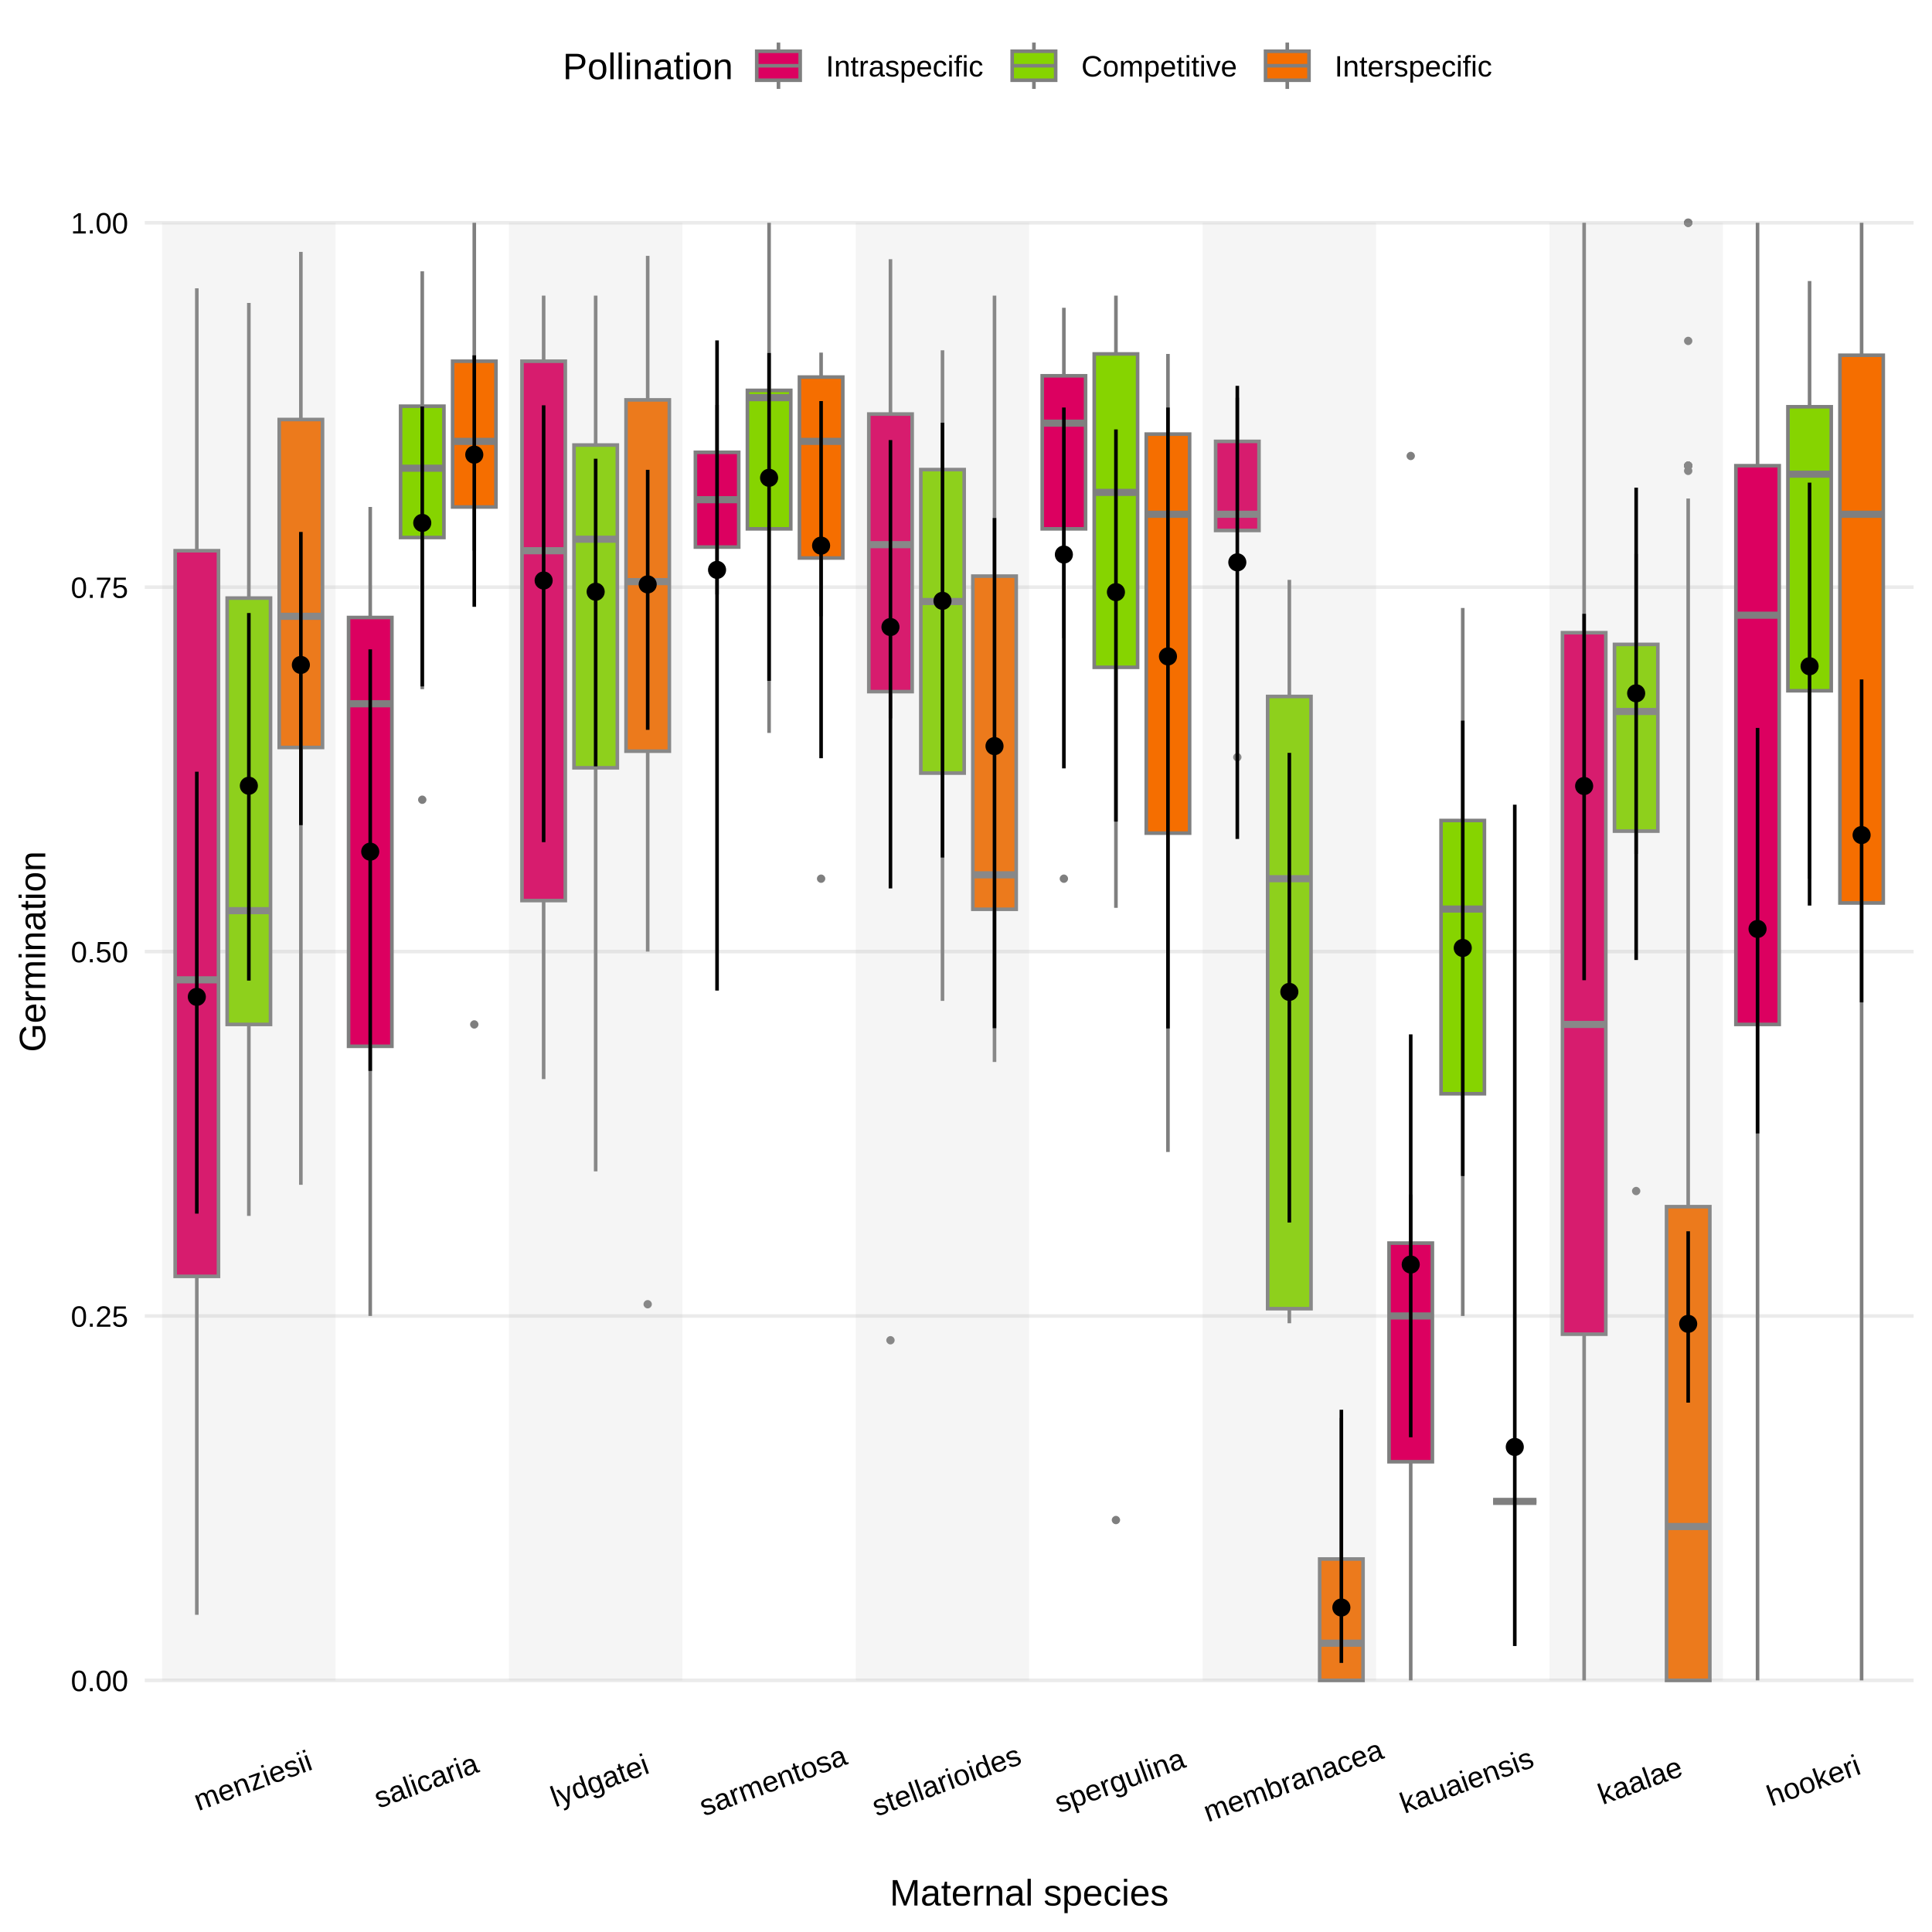
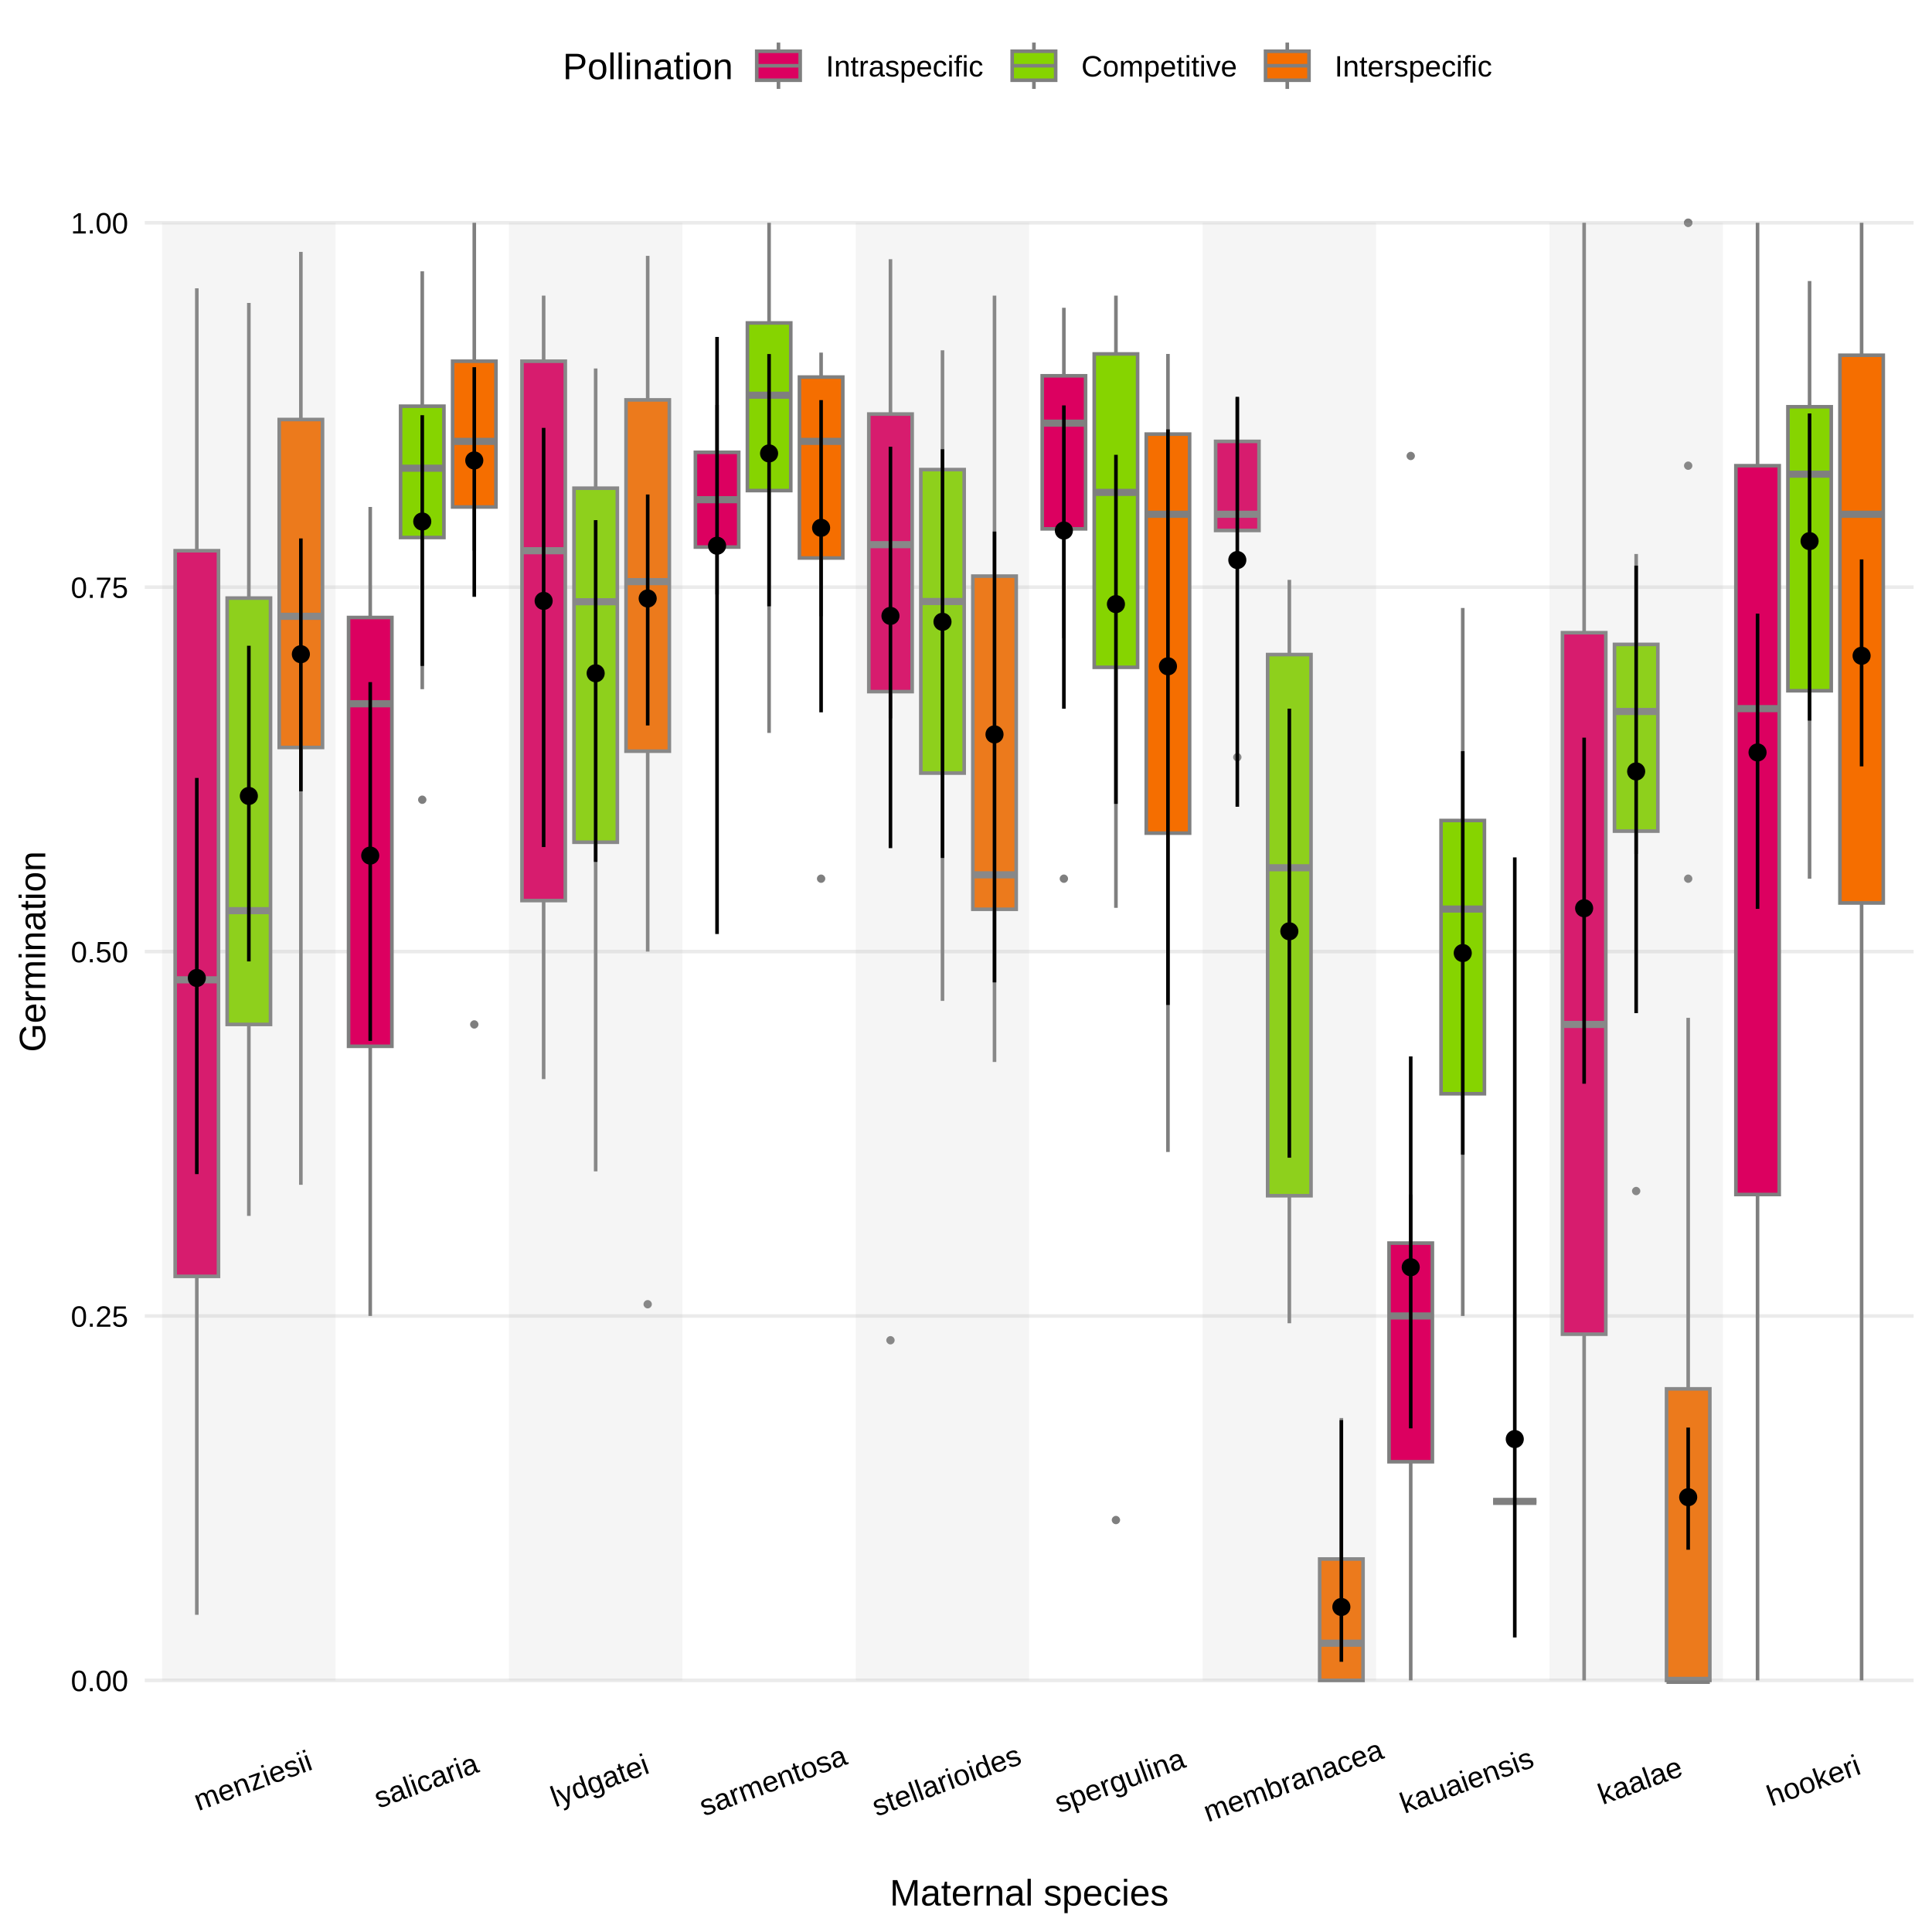
<svg xmlns="http://www.w3.org/2000/svg" class="svglite" width="576.00pt" height="576.00pt" viewBox="0 0 576.00 576.00">
  <defs>
    <style type="text/css">
    .svglite line, .svglite polyline, .svglite polygon, .svglite path, .svglite rect, .svglite circle {
      fill: none;
      stroke: #000000;
      stroke-linecap: round;
      stroke-linejoin: round;
      stroke-miterlimit: 10.00;
    }
    .svglite text {
      white-space: pre;
    }
  </style>
  </defs>
  <rect width="100%" height="100%" style="stroke: none; fill: #FFFFFF;" />
  <defs>
    <clipPath id="cpMC4wMHw1NzYuMDB8MC4wMHw1NzYuMDA=">
      <rect x="0.00" y="0.00" width="576.00" height="576.00" />
    </clipPath>
  </defs>
  <g clip-path="url(#cpMC4wMHw1NzYuMDB8MC4wMHw1NzYuMDA=)">
</g>
  <defs>
    <clipPath id="cpNDMuMTd8NTcwLjUyfDQ0LjY4fDUyMi43MQ==">
      <rect x="43.17" y="44.68" width="527.35" height="478.04" />
    </clipPath>
  </defs>
  <g clip-path="url(#cpNDMuMTd8NTcwLjUyfDQ0LjY4fDUyMi43MQ==)">
    <polyline points="43.17,500.98 570.52,500.98 " style="stroke-width: 1.07; stroke: #EBEBEB; stroke-linecap: butt;" />
    <polyline points="43.17,392.34 570.52,392.34 " style="stroke-width: 1.07; stroke: #EBEBEB; stroke-linecap: butt;" />
    <polyline points="43.17,283.70 570.52,283.70 " style="stroke-width: 1.07; stroke: #EBEBEB; stroke-linecap: butt;" />
    <polyline points="43.17,175.05 570.52,175.05 " style="stroke-width: 1.07; stroke: #EBEBEB; stroke-linecap: butt;" />
    <polyline points="43.17,66.41 570.52,66.41 " style="stroke-width: 1.07; stroke: #EBEBEB; stroke-linecap: butt;" />
    <line x1="58.68" y1="164.19" x2="58.68" y2="85.96" style="stroke-width: 1.07; stroke: #7F7F7F; stroke-linecap: butt;" />
    <line x1="58.68" y1="380.53" x2="58.68" y2="481.43" style="stroke-width: 1.07; stroke: #7F7F7F; stroke-linecap: butt;" />
    <polygon points="52.22,164.19 52.22,380.53 65.14,380.53 65.14,164.19 52.22,164.19 " style="stroke-width: 1.07; stroke: #7F7F7F; stroke-linecap: butt; stroke-linejoin: miter; fill: #DC0060;" />
    <line x1="52.22" y1="292.12" x2="65.14" y2="292.12" style="stroke-width: 2.13; stroke: #7F7F7F; stroke-linecap: butt; stroke-linejoin: miter;" />
    <line x1="74.19" y1="178.31" x2="74.19" y2="90.31" style="stroke-width: 1.07; stroke: #7F7F7F; stroke-linecap: butt;" />
    <line x1="74.19" y1="305.42" x2="74.19" y2="362.49" style="stroke-width: 1.07; stroke: #7F7F7F; stroke-linecap: butt;" />
    <polygon points="67.73,178.31 67.73,305.42 80.65,305.42 80.65,178.31 67.73,178.31 " style="stroke-width: 1.07; stroke: #7F7F7F; stroke-linecap: butt; stroke-linejoin: miter; fill: #86D400;" />
    <line x1="67.73" y1="271.50" x2="80.65" y2="271.50" style="stroke-width: 2.13; stroke: #7F7F7F; stroke-linecap: butt; stroke-linejoin: miter;" />
    <line x1="89.70" y1="125.07" x2="89.70" y2="75.10" style="stroke-width: 1.07; stroke: #7F7F7F; stroke-linecap: butt;" />
    <line x1="89.70" y1="222.85" x2="89.70" y2="353.23" style="stroke-width: 1.07; stroke: #7F7F7F; stroke-linecap: butt;" />
    <polygon points="83.24,125.07 83.24,222.85 96.16,222.85 96.16,125.07 83.24,125.07 " style="stroke-width: 1.07; stroke: #7F7F7F; stroke-linecap: butt; stroke-linejoin: miter; fill: #F56E00;" />
    <line x1="83.24" y1="183.74" x2="96.16" y2="183.74" style="stroke-width: 2.13; stroke: #7F7F7F; stroke-linecap: butt; stroke-linejoin: miter;" />
    <line x1="110.38" y1="184.10" x2="110.38" y2="151.15" style="stroke-width: 1.07; stroke: #7F7F7F; stroke-linecap: butt;" />
    <line x1="110.38" y1="311.94" x2="110.38" y2="392.34" style="stroke-width: 1.07; stroke: #7F7F7F; stroke-linecap: butt;" />
    <polygon points="103.92,184.10 103.92,311.94 116.84,311.94 116.84,184.10 103.92,184.10 " style="stroke-width: 1.07; stroke: #7F7F7F; stroke-linecap: butt; stroke-linejoin: miter; fill: #DC0060;" />
    <line x1="103.92" y1="209.82" x2="116.84" y2="209.82" style="stroke-width: 2.13; stroke: #7F7F7F; stroke-linecap: butt; stroke-linejoin: miter;" />
    <circle cx="125.89" cy="238.43" r="0.89" style="stroke-width: 0.71; stroke: #7F7F7F; fill: #7F7F7F;" />
    <line x1="125.89" y1="121.10" x2="125.89" y2="80.89" style="stroke-width: 1.07; stroke: #7F7F7F; stroke-linecap: butt;" />
    <line x1="125.89" y1="160.25" x2="125.89" y2="205.47" style="stroke-width: 1.07; stroke: #7F7F7F; stroke-linecap: butt;" />
    <polygon points="119.43,121.10 119.43,160.25 132.35,160.25 132.35,121.10 119.43,121.10 " style="stroke-width: 1.07; stroke: #7F7F7F; stroke-linecap: butt; stroke-linejoin: miter; fill: #86D400;" />
    <line x1="119.43" y1="139.59" x2="132.35" y2="139.59" style="stroke-width: 2.13; stroke: #7F7F7F; stroke-linecap: butt; stroke-linejoin: miter;" />
    <circle cx="141.40" cy="305.42" r="0.89" style="stroke-width: 0.71; stroke: #7F7F7F; fill: #7F7F7F;" />
    <line x1="141.40" y1="107.69" x2="141.40" y2="66.41" style="stroke-width: 1.07; stroke: #7F7F7F; stroke-linecap: butt;" />
    <line x1="141.40" y1="151.15" x2="141.40" y2="164.19" style="stroke-width: 1.07; stroke: #7F7F7F; stroke-linecap: butt;" />
    <polygon points="134.94,107.69 134.94,151.15 147.86,151.15 147.86,107.69 134.94,107.69 " style="stroke-width: 1.07; stroke: #7F7F7F; stroke-linecap: butt; stroke-linejoin: miter; fill: #F56E00;" />
    <line x1="134.94" y1="131.59" x2="147.86" y2="131.59" style="stroke-width: 2.13; stroke: #7F7F7F; stroke-linecap: butt; stroke-linejoin: miter;" />
    <line x1="162.08" y1="107.69" x2="162.08" y2="88.14" style="stroke-width: 1.07; stroke: #7F7F7F; stroke-linecap: butt;" />
    <line x1="162.08" y1="268.49" x2="162.08" y2="321.72" style="stroke-width: 1.07; stroke: #7F7F7F; stroke-linecap: butt;" />
    <polygon points="155.62,107.69 155.62,268.49 168.54,268.49 168.54,107.69 155.62,107.69 " style="stroke-width: 1.07; stroke: #7F7F7F; stroke-linecap: butt; stroke-linejoin: miter; fill: #DC0060;" />
    <line x1="155.62" y1="164.19" x2="168.54" y2="164.19" style="stroke-width: 2.13; stroke: #7F7F7F; stroke-linecap: butt; stroke-linejoin: miter;" />
-     <line x1="177.59" y1="132.68" x2="177.59" y2="88.14" style="stroke-width: 1.07; stroke: #7F7F7F; stroke-linecap: butt;" />
-     <line x1="177.59" y1="228.91" x2="177.59" y2="349.23" style="stroke-width: 1.07; stroke: #7F7F7F; stroke-linecap: butt;" />
-     <polygon points="171.13,132.68 171.13,228.91 184.05,228.91 184.05,132.68 171.13,132.68 " style="stroke-width: 1.07; stroke: #7F7F7F; stroke-linecap: butt; stroke-linejoin: miter; fill: #86D400;" />
-     <line x1="171.13" y1="160.76" x2="184.05" y2="160.76" style="stroke-width: 2.13; stroke: #7F7F7F; stroke-linecap: butt; stroke-linejoin: miter;" />
+     <line x1="177.59" y1="145.55" x2="177.59" y2="109.86" style="stroke-width: 1.07; stroke: #7F7F7F; stroke-linecap: butt;" />
+     <line x1="177.59" y1="251.10" x2="177.59" y2="349.23" style="stroke-width: 1.07; stroke: #7F7F7F; stroke-linecap: butt;" />
+     <polygon points="171.13,145.55 171.13,251.10 184.05,251.10 184.05,145.55 171.13,145.55 " style="stroke-width: 1.07; stroke: #7F7F7F; stroke-linecap: butt; stroke-linejoin: miter; fill: #86D400;" />
+     <line x1="171.13" y1="179.40" x2="184.05" y2="179.40" style="stroke-width: 2.13; stroke: #7F7F7F; stroke-linecap: butt; stroke-linejoin: miter;" />
    <circle cx="193.10" cy="388.84" r="0.89" style="stroke-width: 0.71; stroke: #7F7F7F; fill: #7F7F7F;" />
    <line x1="193.10" y1="119.22" x2="193.10" y2="76.28" style="stroke-width: 1.07; stroke: #7F7F7F; stroke-linecap: butt;" />
    <line x1="193.10" y1="223.96" x2="193.10" y2="283.70" style="stroke-width: 1.07; stroke: #7F7F7F; stroke-linecap: butt;" />
    <polygon points="186.64,119.22 186.64,223.96 199.56,223.96 199.56,119.22 186.64,119.22 " style="stroke-width: 1.07; stroke: #7F7F7F; stroke-linecap: butt; stroke-linejoin: miter; fill: #F56E00;" />
    <line x1="186.64" y1="173.40" x2="199.56" y2="173.40" style="stroke-width: 2.13; stroke: #7F7F7F; stroke-linecap: butt; stroke-linejoin: miter;" />
    <line x1="213.78" y1="134.85" x2="213.78" y2="120.73" style="stroke-width: 1.07; stroke: #7F7F7F; stroke-linecap: butt;" />
    <line x1="213.78" y1="163.10" x2="213.78" y2="177.22" style="stroke-width: 1.07; stroke: #7F7F7F; stroke-linecap: butt;" />
    <polygon points="207.32,134.85 207.32,163.10 220.24,163.10 220.24,134.85 207.32,134.85 " style="stroke-width: 1.07; stroke: #7F7F7F; stroke-linecap: butt; stroke-linejoin: miter; fill: #DC0060;" />
    <line x1="207.32" y1="148.98" x2="220.24" y2="148.98" style="stroke-width: 2.13; stroke: #7F7F7F; stroke-linecap: butt; stroke-linejoin: miter;" />
-     <line x1="229.29" y1="116.38" x2="229.29" y2="66.41" style="stroke-width: 1.07; stroke: #7F7F7F; stroke-linecap: butt;" />
-     <line x1="229.29" y1="157.67" x2="229.29" y2="218.51" style="stroke-width: 1.07; stroke: #7F7F7F; stroke-linecap: butt;" />
-     <polygon points="222.83,116.38 222.83,157.67 235.76,157.67 235.76,116.38 222.83,116.38 " style="stroke-width: 1.07; stroke: #7F7F7F; stroke-linecap: butt; stroke-linejoin: miter; fill: #86D400;" />
-     <line x1="222.83" y1="118.56" x2="235.76" y2="118.56" style="stroke-width: 2.13; stroke: #7F7F7F; stroke-linecap: butt; stroke-linejoin: miter;" />
+     <line x1="229.29" y1="96.28" x2="229.29" y2="66.41" style="stroke-width: 1.07; stroke: #7F7F7F; stroke-linecap: butt;" />
+     <line x1="229.29" y1="146.26" x2="229.29" y2="218.51" style="stroke-width: 1.07; stroke: #7F7F7F; stroke-linecap: butt;" />
+     <polygon points="222.83,96.28 222.83,146.26 235.76,146.26 235.76,96.28 222.83,96.28 " style="stroke-width: 1.07; stroke: #7F7F7F; stroke-linecap: butt; stroke-linejoin: miter; fill: #86D400;" />
+     <line x1="222.83" y1="117.83" x2="235.76" y2="117.83" style="stroke-width: 2.13; stroke: #7F7F7F; stroke-linecap: butt; stroke-linejoin: miter;" />
    <circle cx="244.80" cy="261.97" r="0.89" style="stroke-width: 0.71; stroke: #7F7F7F; fill: #7F7F7F;" />
    <line x1="244.80" y1="112.42" x2="244.80" y2="105.13" style="stroke-width: 1.07; stroke: #7F7F7F; stroke-linecap: butt;" />
    <line x1="244.80" y1="166.36" x2="244.80" y2="183.74" style="stroke-width: 1.07; stroke: #7F7F7F; stroke-linecap: butt;" />
    <polygon points="238.34,112.42 238.34,166.36 251.27,166.36 251.27,112.42 238.34,112.42 " style="stroke-width: 1.07; stroke: #7F7F7F; stroke-linecap: butt; stroke-linejoin: miter; fill: #F56E00;" />
    <line x1="238.34" y1="131.59" x2="251.27" y2="131.59" style="stroke-width: 2.13; stroke: #7F7F7F; stroke-linecap: butt; stroke-linejoin: miter;" />
    <circle cx="265.48" cy="399.58" r="0.89" style="stroke-width: 0.71; stroke: #7F7F7F; fill: #7F7F7F;" />
    <line x1="265.48" y1="123.44" x2="265.48" y2="77.27" style="stroke-width: 1.07; stroke: #7F7F7F; stroke-linecap: butt;" />
    <line x1="265.48" y1="206.20" x2="265.48" y2="214.16" style="stroke-width: 1.07; stroke: #7F7F7F; stroke-linecap: butt;" />
    <polygon points="259.02,123.44 259.02,206.20 271.95,206.20 271.95,123.44 259.02,123.44 " style="stroke-width: 1.07; stroke: #7F7F7F; stroke-linecap: butt; stroke-linejoin: miter; fill: #DC0060;" />
    <line x1="259.02" y1="162.38" x2="271.95" y2="162.38" style="stroke-width: 2.13; stroke: #7F7F7F; stroke-linecap: butt; stroke-linejoin: miter;" />
    <line x1="280.99" y1="140.00" x2="280.99" y2="104.43" style="stroke-width: 1.07; stroke: #7F7F7F; stroke-linecap: butt;" />
    <line x1="280.99" y1="230.49" x2="280.99" y2="298.40" style="stroke-width: 1.07; stroke: #7F7F7F; stroke-linecap: butt;" />
    <polygon points="274.53,140.00 274.53,230.49 287.46,230.49 287.46,140.00 274.53,140.00 " style="stroke-width: 1.07; stroke: #7F7F7F; stroke-linecap: butt; stroke-linejoin: miter; fill: #86D400;" />
    <line x1="274.53" y1="179.33" x2="287.46" y2="179.33" style="stroke-width: 2.13; stroke: #7F7F7F; stroke-linecap: butt; stroke-linejoin: miter;" />
    <line x1="296.50" y1="171.76" x2="296.50" y2="88.14" style="stroke-width: 1.07; stroke: #7F7F7F; stroke-linecap: butt;" />
    <line x1="296.50" y1="271.09" x2="296.50" y2="316.62" style="stroke-width: 1.07; stroke: #7F7F7F; stroke-linecap: butt;" />
    <polygon points="290.04,171.76 290.04,271.09 302.97,271.09 302.97,171.76 290.04,171.76 " style="stroke-width: 1.07; stroke: #7F7F7F; stroke-linecap: butt; stroke-linejoin: miter; fill: #F56E00;" />
    <line x1="290.04" y1="260.82" x2="302.97" y2="260.82" style="stroke-width: 2.13; stroke: #7F7F7F; stroke-linecap: butt; stroke-linejoin: miter;" />
    <circle cx="317.18" cy="261.97" r="0.89" style="stroke-width: 0.71; stroke: #7F7F7F; fill: #7F7F7F;" />
    <line x1="317.18" y1="112.04" x2="317.18" y2="91.76" style="stroke-width: 1.07; stroke: #7F7F7F; stroke-linecap: butt;" />
    <line x1="317.18" y1="157.67" x2="317.18" y2="190.26" style="stroke-width: 1.07; stroke: #7F7F7F; stroke-linecap: butt;" />
    <polygon points="310.72,112.04 310.72,157.67 323.65,157.67 323.65,112.04 310.72,112.04 " style="stroke-width: 1.07; stroke: #7F7F7F; stroke-linecap: butt; stroke-linejoin: miter; fill: #DC0060;" />
    <line x1="310.72" y1="126.16" x2="323.65" y2="126.16" style="stroke-width: 2.13; stroke: #7F7F7F; stroke-linecap: butt; stroke-linejoin: miter;" />
    <circle cx="332.70" cy="453.18" r="0.89" style="stroke-width: 0.71; stroke: #7F7F7F; fill: #7F7F7F;" />
    <line x1="332.70" y1="105.52" x2="332.70" y2="88.14" style="stroke-width: 1.07; stroke: #7F7F7F; stroke-linecap: butt;" />
    <line x1="332.70" y1="198.95" x2="332.70" y2="270.66" style="stroke-width: 1.07; stroke: #7F7F7F; stroke-linecap: butt;" />
    <polygon points="326.23,105.52 326.23,198.95 339.16,198.95 339.16,105.52 326.23,105.52 " style="stroke-width: 1.07; stroke: #7F7F7F; stroke-linecap: butt; stroke-linejoin: miter; fill: #86D400;" />
    <line x1="326.23" y1="146.80" x2="339.16" y2="146.80" style="stroke-width: 2.13; stroke: #7F7F7F; stroke-linecap: butt; stroke-linejoin: miter;" />
    <line x1="348.21" y1="129.42" x2="348.21" y2="105.52" style="stroke-width: 1.07; stroke: #7F7F7F; stroke-linecap: butt;" />
    <line x1="348.21" y1="248.39" x2="348.21" y2="343.45" style="stroke-width: 1.07; stroke: #7F7F7F; stroke-linecap: butt;" />
    <polygon points="341.74,129.42 341.74,248.39 354.67,248.39 354.67,129.42 341.74,129.42 " style="stroke-width: 1.07; stroke: #7F7F7F; stroke-linecap: butt; stroke-linejoin: miter; fill: #F56E00;" />
    <line x1="341.74" y1="153.32" x2="354.67" y2="153.32" style="stroke-width: 2.13; stroke: #7F7F7F; stroke-linecap: butt; stroke-linejoin: miter;" />
    <circle cx="368.89" cy="225.75" r="0.89" style="stroke-width: 0.71; stroke: #7F7F7F; fill: #7F7F7F;" />
    <line x1="368.89" y1="131.59" x2="368.89" y2="118.56" style="stroke-width: 1.07; stroke: #7F7F7F; stroke-linecap: butt;" />
    <line x1="368.89" y1="158.15" x2="368.89" y2="158.15" style="stroke-width: 1.07; stroke: #7F7F7F; stroke-linecap: butt;" />
    <polygon points="362.42,131.59 362.42,158.15 375.35,158.15 375.35,131.59 362.42,131.59 " style="stroke-width: 1.07; stroke: #7F7F7F; stroke-linecap: butt; stroke-linejoin: miter; fill: #DC0060;" />
    <line x1="362.42" y1="153.32" x2="375.35" y2="153.32" style="stroke-width: 2.13; stroke: #7F7F7F; stroke-linecap: butt; stroke-linejoin: miter;" />
-     <line x1="384.40" y1="207.64" x2="384.40" y2="172.88" style="stroke-width: 1.07; stroke: #7F7F7F; stroke-linecap: butt;" />
-     <line x1="384.40" y1="390.17" x2="384.40" y2="394.51" style="stroke-width: 1.07; stroke: #7F7F7F; stroke-linecap: butt;" />
-     <polygon points="377.93,207.64 377.93,390.17 390.86,390.17 390.86,207.64 377.93,207.64 " style="stroke-width: 1.07; stroke: #7F7F7F; stroke-linecap: butt; stroke-linejoin: miter; fill: #86D400;" />
-     <line x1="377.93" y1="261.97" x2="390.86" y2="261.97" style="stroke-width: 2.13; stroke: #7F7F7F; stroke-linecap: butt; stroke-linejoin: miter;" />
+     <line x1="384.40" y1="195.15" x2="384.40" y2="172.88" style="stroke-width: 1.07; stroke: #7F7F7F; stroke-linecap: butt;" />
+     <line x1="384.40" y1="356.49" x2="384.40" y2="394.51" style="stroke-width: 1.07; stroke: #7F7F7F; stroke-linecap: butt;" />
+     <polygon points="377.93,195.15 377.93,356.49 390.86,356.49 390.86,195.15 377.93,195.15 " style="stroke-width: 1.07; stroke: #7F7F7F; stroke-linecap: butt; stroke-linejoin: miter; fill: #86D400;" />
+     <line x1="377.93" y1="258.71" x2="390.86" y2="258.71" style="stroke-width: 2.13; stroke: #7F7F7F; stroke-linecap: butt; stroke-linejoin: miter;" />
    <line x1="399.91" y1="464.80" x2="399.91" y2="422.76" style="stroke-width: 1.07; stroke: #7F7F7F; stroke-linecap: butt;" />
    <line x1="399.91" y1="500.98" x2="399.91" y2="500.98" style="stroke-width: 1.07; stroke: #7F7F7F; stroke-linecap: butt;" />
    <polygon points="393.44,464.80 393.44,500.98 406.37,500.98 406.37,464.80 393.44,464.80 " style="stroke-width: 1.07; stroke: #7F7F7F; stroke-linecap: butt; stroke-linejoin: miter; fill: #F56E00;" />
    <line x1="393.44" y1="489.90" x2="406.37" y2="489.90" style="stroke-width: 2.13; stroke: #7F7F7F; stroke-linecap: butt; stroke-linejoin: miter;" />
    <circle cx="420.59" cy="135.94" r="0.89" style="stroke-width: 0.71; stroke: #7F7F7F; fill: #7F7F7F;" />
    <line x1="420.59" y1="370.61" x2="420.59" y2="356.13" style="stroke-width: 1.07; stroke: #7F7F7F; stroke-linecap: butt;" />
    <line x1="420.59" y1="435.80" x2="420.59" y2="500.98" style="stroke-width: 1.07; stroke: #7F7F7F; stroke-linecap: butt;" />
    <polygon points="414.12,370.61 414.12,435.80 427.05,435.80 427.05,370.61 414.12,370.61 " style="stroke-width: 1.07; stroke: #7F7F7F; stroke-linecap: butt; stroke-linejoin: miter; fill: #DC0060;" />
    <line x1="414.12" y1="392.34" x2="427.05" y2="392.34" style="stroke-width: 2.13; stroke: #7F7F7F; stroke-linecap: butt; stroke-linejoin: miter;" />
    <line x1="436.10" y1="244.62" x2="436.10" y2="181.26" style="stroke-width: 1.07; stroke: #7F7F7F; stroke-linecap: butt;" />
    <line x1="436.10" y1="326.09" x2="436.10" y2="392.34" style="stroke-width: 1.07; stroke: #7F7F7F; stroke-linecap: butt;" />
    <polygon points="429.63,244.62 429.63,326.09 442.56,326.09 442.56,244.62 429.63,244.62 " style="stroke-width: 1.07; stroke: #7F7F7F; stroke-linecap: butt; stroke-linejoin: miter; fill: #86D400;" />
    <line x1="429.63" y1="271.02" x2="442.56" y2="271.02" style="stroke-width: 2.13; stroke: #7F7F7F; stroke-linecap: butt; stroke-linejoin: miter;" />
    <line x1="451.61" y1="447.62" x2="451.61" y2="447.62" style="stroke-width: 1.07; stroke: #7F7F7F; stroke-linecap: butt;" />
    <line x1="451.61" y1="447.62" x2="451.61" y2="447.62" style="stroke-width: 1.07; stroke: #7F7F7F; stroke-linecap: butt;" />
    <polygon points="445.15,447.62 445.15,447.62 458.07,447.62 458.07,447.62 445.15,447.62 " style="stroke-width: 1.07; stroke: #7F7F7F; stroke-linecap: butt; stroke-linejoin: miter; fill: #F56E00;" />
    <line x1="445.15" y1="447.62" x2="458.07" y2="447.62" style="stroke-width: 2.13; stroke: #7F7F7F; stroke-linecap: butt; stroke-linejoin: miter;" />
    <line x1="472.29" y1="188.63" x2="472.29" y2="66.41" style="stroke-width: 1.07; stroke: #7F7F7F; stroke-linecap: butt;" />
    <line x1="472.29" y1="397.77" x2="472.29" y2="500.98" style="stroke-width: 1.07; stroke: #7F7F7F; stroke-linecap: butt;" />
    <polygon points="465.83,188.63 465.83,397.77 478.75,397.77 478.75,188.63 465.83,188.63 " style="stroke-width: 1.07; stroke: #7F7F7F; stroke-linecap: butt; stroke-linejoin: miter; fill: #DC0060;" />
    <line x1="465.83" y1="305.42" x2="478.75" y2="305.42" style="stroke-width: 2.13; stroke: #7F7F7F; stroke-linecap: butt; stroke-linejoin: miter;" />
    <circle cx="487.80" cy="355.09" r="0.89" style="stroke-width: 0.71; stroke: #7F7F7F; fill: #7F7F7F;" />
    <line x1="487.80" y1="192.12" x2="487.80" y2="165.17" style="stroke-width: 1.07; stroke: #7F7F7F; stroke-linecap: butt;" />
    <line x1="487.80" y1="247.79" x2="487.80" y2="254.57" style="stroke-width: 1.07; stroke: #7F7F7F; stroke-linecap: butt;" />
    <polygon points="481.34,192.12 481.34,247.79 494.26,247.79 494.26,192.12 481.34,192.12 " style="stroke-width: 1.07; stroke: #7F7F7F; stroke-linecap: butt; stroke-linejoin: miter; fill: #86D400;" />
    <line x1="481.34" y1="212.12" x2="494.26" y2="212.12" style="stroke-width: 2.13; stroke: #7F7F7F; stroke-linecap: butt; stroke-linejoin: miter;" />
    <circle cx="503.31" cy="138.84" r="0.89" style="stroke-width: 0.71; stroke: #7F7F7F; fill: #7F7F7F;" />
-     <circle cx="503.31" cy="140.38" r="0.89" style="stroke-width: 0.71; stroke: #7F7F7F; fill: #7F7F7F;" />
-     <circle cx="503.31" cy="138.84" r="0.89" style="stroke-width: 0.71; stroke: #7F7F7F; fill: #7F7F7F;" />
-     <circle cx="503.31" cy="138.84" r="0.89" style="stroke-width: 0.71; stroke: #7F7F7F; fill: #7F7F7F;" />
-     <circle cx="503.31" cy="101.64" r="0.89" style="stroke-width: 0.71; stroke: #7F7F7F; fill: #7F7F7F;" />
-     <circle cx="503.31" cy="138.84" r="0.89" style="stroke-width: 0.71; stroke: #7F7F7F; fill: #7F7F7F;" />
    <circle cx="503.31" cy="66.41" r="0.89" style="stroke-width: 0.71; stroke: #7F7F7F; fill: #7F7F7F;" />
    <circle cx="503.31" cy="66.41" r="0.89" style="stroke-width: 0.71; stroke: #7F7F7F; fill: #7F7F7F;" />
-     <circle cx="503.31" cy="66.41" r="0.89" style="stroke-width: 0.71; stroke: #7F7F7F; fill: #7F7F7F;" />
-     <line x1="503.31" y1="359.75" x2="503.31" y2="148.62" style="stroke-width: 1.07; stroke: #7F7F7F; stroke-linecap: butt;" />
+     <circle cx="503.31" cy="261.97" r="0.89" style="stroke-width: 0.71; stroke: #7F7F7F; fill: #7F7F7F;" />
+     <line x1="503.31" y1="414.07" x2="503.31" y2="303.45" style="stroke-width: 1.07; stroke: #7F7F7F; stroke-linecap: butt;" />
    <line x1="503.31" y1="500.98" x2="503.31" y2="500.98" style="stroke-width: 1.07; stroke: #7F7F7F; stroke-linecap: butt;" />
-     <polygon points="496.85,359.75 496.85,500.98 509.77,500.98 509.77,359.75 496.85,359.75 " style="stroke-width: 1.07; stroke: #7F7F7F; stroke-linecap: butt; stroke-linejoin: miter; fill: #F56E00;" />
-     <line x1="496.85" y1="455.11" x2="509.77" y2="455.11" style="stroke-width: 2.13; stroke: #7F7F7F; stroke-linecap: butt; stroke-linejoin: miter;" />
+     <polygon points="496.85,414.07 496.85,500.98 509.77,500.98 509.77,414.07 496.85,414.07 " style="stroke-width: 1.07; stroke: #7F7F7F; stroke-linecap: butt; stroke-linejoin: miter; fill: #F56E00;" />
+     <line x1="496.85" y1="500.98" x2="509.77" y2="500.98" style="stroke-width: 2.13; stroke: #7F7F7F; stroke-linecap: butt; stroke-linejoin: miter;" />
    <line x1="523.99" y1="138.84" x2="523.99" y2="66.41" style="stroke-width: 1.07; stroke: #7F7F7F; stroke-linecap: butt;" />
-     <line x1="523.99" y1="305.42" x2="523.99" y2="500.98" style="stroke-width: 1.07; stroke: #7F7F7F; stroke-linecap: butt;" />
-     <polygon points="517.53,138.84 517.53,305.42 530.45,305.42 530.45,138.84 517.53,138.84 " style="stroke-width: 1.07; stroke: #7F7F7F; stroke-linecap: butt; stroke-linejoin: miter; fill: #DC0060;" />
-     <line x1="517.53" y1="183.41" x2="530.45" y2="183.41" style="stroke-width: 2.13; stroke: #7F7F7F; stroke-linecap: butt; stroke-linejoin: miter;" />
+     <line x1="523.99" y1="356.13" x2="523.99" y2="500.98" style="stroke-width: 1.07; stroke: #7F7F7F; stroke-linecap: butt;" />
+     <polygon points="517.53,138.84 517.53,356.13 530.45,356.13 530.45,138.84 517.53,138.84 " style="stroke-width: 1.07; stroke: #7F7F7F; stroke-linecap: butt; stroke-linejoin: miter; fill: #DC0060;" />
+     <line x1="517.53" y1="211.27" x2="530.45" y2="211.27" style="stroke-width: 2.13; stroke: #7F7F7F; stroke-linecap: butt; stroke-linejoin: miter;" />
    <line x1="539.50" y1="121.27" x2="539.50" y2="83.79" style="stroke-width: 1.07; stroke: #7F7F7F; stroke-linecap: butt;" />
    <line x1="539.50" y1="205.94" x2="539.50" y2="261.97" style="stroke-width: 1.07; stroke: #7F7F7F; stroke-linecap: butt;" />
    <polygon points="533.04,121.27 533.04,205.94 545.96,205.94 545.96,121.27 533.04,121.27 " style="stroke-width: 1.07; stroke: #7F7F7F; stroke-linecap: butt; stroke-linejoin: miter; fill: #86D400;" />
    <line x1="533.04" y1="141.37" x2="545.96" y2="141.37" style="stroke-width: 2.13; stroke: #7F7F7F; stroke-linecap: butt; stroke-linejoin: miter;" />
    <line x1="555.01" y1="105.91" x2="555.01" y2="66.41" style="stroke-width: 1.07; stroke: #7F7F7F; stroke-linecap: butt;" />
    <line x1="555.01" y1="269.21" x2="555.01" y2="500.98" style="stroke-width: 1.07; stroke: #7F7F7F; stroke-linecap: butt;" />
    <polygon points="548.55,105.91 548.55,269.21 561.47,269.21 561.47,105.91 548.55,105.91 " style="stroke-width: 1.07; stroke: #7F7F7F; stroke-linecap: butt; stroke-linejoin: miter; fill: #F56E00;" />
    <line x1="548.55" y1="153.32" x2="561.47" y2="153.32" style="stroke-width: 2.13; stroke: #7F7F7F; stroke-linecap: butt; stroke-linejoin: miter;" />
    <rect x="48.34" y="66.41" width="51.70" height="434.58" style="stroke-width: 0.21; stroke: none; stroke-linecap: butt; stroke-linejoin: miter; fill: #BEBEBE; fill-opacity: 0.15;" />
    <rect x="151.74" y="66.41" width="51.70" height="434.58" style="stroke-width: 0.21; stroke: none; stroke-linecap: butt; stroke-linejoin: miter; fill: #BEBEBE; fill-opacity: 0.15;" />
    <rect x="255.14" y="66.41" width="51.70" height="434.58" style="stroke-width: 0.21; stroke: none; stroke-linecap: butt; stroke-linejoin: miter; fill: #BEBEBE; fill-opacity: 0.15;" />
    <rect x="358.55" y="66.41" width="51.70" height="434.58" style="stroke-width: 0.21; stroke: none; stroke-linecap: butt; stroke-linejoin: miter; fill: #BEBEBE; fill-opacity: 0.15;" />
    <rect x="461.95" y="66.41" width="51.70" height="434.58" style="stroke-width: 0.21; stroke: none; stroke-linecap: butt; stroke-linejoin: miter; fill: #BEBEBE; fill-opacity: 0.15;" />
-     <line x1="555.01" y1="298.85" x2="555.01" y2="202.56" style="stroke-width: 1.07; stroke-linecap: butt;" />
-     <line x1="523.99" y1="337.92" x2="523.99" y2="217.02" style="stroke-width: 1.07; stroke-linecap: butt;" />
-     <line x1="539.50" y1="269.99" x2="539.50" y2="143.90" style="stroke-width: 1.07; stroke-linecap: butt;" />
-     <line x1="503.31" y1="418.17" x2="503.31" y2="367.09" style="stroke-width: 1.07; stroke-linecap: butt;" />
-     <line x1="472.29" y1="292.24" x2="472.29" y2="183.00" style="stroke-width: 1.07; stroke-linecap: butt;" />
-     <line x1="487.80" y1="286.20" x2="487.80" y2="145.38" style="stroke-width: 1.07; stroke-linecap: butt;" />
-     <line x1="451.61" y1="490.73" x2="451.61" y2="239.91" style="stroke-width: 1.07; stroke-linecap: butt;" />
-     <line x1="420.59" y1="428.50" x2="420.59" y2="308.38" style="stroke-width: 1.07; stroke-linecap: butt;" />
-     <line x1="436.10" y1="350.61" x2="436.10" y2="214.85" style="stroke-width: 1.07; stroke-linecap: butt;" />
-     <line x1="193.10" y1="217.59" x2="193.10" y2="140.07" style="stroke-width: 1.07; stroke-linecap: butt;" />
-     <line x1="162.08" y1="251.08" x2="162.08" y2="120.84" style="stroke-width: 1.07; stroke-linecap: butt;" />
-     <line x1="177.59" y1="228.48" x2="177.59" y2="136.76" style="stroke-width: 1.07; stroke-linecap: butt;" />
-     <line x1="399.91" y1="495.77" x2="399.91" y2="420.29" style="stroke-width: 1.07; stroke-linecap: butt;" />
-     <line x1="368.89" y1="250.12" x2="368.89" y2="115.03" style="stroke-width: 1.07; stroke-linecap: butt;" />
-     <line x1="384.40" y1="364.48" x2="384.40" y2="224.45" style="stroke-width: 1.07; stroke-linecap: butt;" />
-     <line x1="89.70" y1="246.00" x2="89.70" y2="158.59" style="stroke-width: 1.07; stroke-linecap: butt;" />
-     <line x1="58.68" y1="361.82" x2="58.68" y2="230.08" style="stroke-width: 1.07; stroke-linecap: butt;" />
-     <line x1="74.19" y1="292.35" x2="74.19" y2="182.77" style="stroke-width: 1.07; stroke-linecap: butt;" />
-     <line x1="141.40" y1="180.91" x2="141.40" y2="105.94" style="stroke-width: 1.07; stroke-linecap: butt;" />
-     <line x1="110.38" y1="319.28" x2="110.38" y2="193.60" style="stroke-width: 1.07; stroke-linecap: butt;" />
-     <line x1="125.89" y1="204.64" x2="125.89" y2="121.17" style="stroke-width: 1.07; stroke-linecap: butt;" />
-     <line x1="244.80" y1="226.06" x2="244.80" y2="119.57" style="stroke-width: 1.07; stroke-linecap: butt;" />
-     <line x1="213.78" y1="295.32" x2="213.78" y2="101.48" style="stroke-width: 1.07; stroke-linecap: butt;" />
-     <line x1="229.29" y1="202.99" x2="229.29" y2="105.24" style="stroke-width: 1.07; stroke-linecap: butt;" />
-     <line x1="348.21" y1="306.62" x2="348.21" y2="121.49" style="stroke-width: 1.07; stroke-linecap: butt;" />
-     <line x1="317.18" y1="229.08" x2="317.18" y2="121.50" style="stroke-width: 1.07; stroke-linecap: butt;" />
-     <line x1="332.70" y1="244.94" x2="332.70" y2="128.03" style="stroke-width: 1.07; stroke-linecap: butt;" />
-     <line x1="296.50" y1="306.54" x2="296.50" y2="154.45" style="stroke-width: 1.07; stroke-linecap: butt;" />
-     <line x1="265.48" y1="264.87" x2="265.48" y2="131.21" style="stroke-width: 1.07; stroke-linecap: butt;" />
-     <line x1="280.99" y1="255.67" x2="280.99" y2="126.03" style="stroke-width: 1.07; stroke-linecap: butt;" />
-     <circle cx="555.01" cy="248.96" r="1.99" style="stroke-width: 1.42; fill: #000000;" />
-     <circle cx="523.99" cy="276.95" r="1.99" style="stroke-width: 1.42; fill: #000000;" />
-     <circle cx="539.50" cy="198.63" r="1.99" style="stroke-width: 1.42; fill: #000000;" />
-     <circle cx="503.31" cy="394.69" r="1.99" style="stroke-width: 1.42; fill: #000000;" />
-     <circle cx="472.29" cy="234.34" r="1.99" style="stroke-width: 1.42; fill: #000000;" />
-     <circle cx="487.80" cy="206.70" r="1.99" style="stroke-width: 1.42; fill: #000000;" />
-     <circle cx="451.61" cy="431.39" r="1.99" style="stroke-width: 1.42; fill: #000000;" />
-     <circle cx="420.59" cy="377.00" r="1.99" style="stroke-width: 1.42; fill: #000000;" />
-     <circle cx="436.10" cy="282.62" r="1.99" style="stroke-width: 1.42; fill: #000000;" />
-     <circle cx="193.10" cy="174.23" r="1.99" style="stroke-width: 1.42; fill: #000000;" />
-     <circle cx="162.08" cy="173.07" r="1.99" style="stroke-width: 1.42; fill: #000000;" />
-     <circle cx="177.59" cy="176.42" r="1.99" style="stroke-width: 1.42; fill: #000000;" />
-     <circle cx="399.91" cy="479.26" r="1.99" style="stroke-width: 1.42; fill: #000000;" />
-     <circle cx="368.89" cy="167.65" r="1.99" style="stroke-width: 1.42; fill: #000000;" />
-     <circle cx="384.40" cy="295.72" r="1.99" style="stroke-width: 1.42; fill: #000000;" />
-     <circle cx="89.70" cy="198.24" r="1.99" style="stroke-width: 1.42; fill: #000000;" />
-     <circle cx="58.68" cy="297.20" r="1.99" style="stroke-width: 1.42; fill: #000000;" />
-     <circle cx="74.19" cy="234.26" r="1.99" style="stroke-width: 1.42; fill: #000000;" />
-     <circle cx="141.40" cy="135.55" r="1.99" style="stroke-width: 1.42; fill: #000000;" />
-     <circle cx="110.38" cy="253.91" r="1.99" style="stroke-width: 1.42; fill: #000000;" />
-     <circle cx="125.89" cy="155.90" r="1.99" style="stroke-width: 1.42; fill: #000000;" />
-     <circle cx="244.80" cy="162.67" r="1.99" style="stroke-width: 1.42; fill: #000000;" />
-     <circle cx="213.78" cy="169.90" r="1.99" style="stroke-width: 1.42; fill: #000000;" />
-     <circle cx="229.29" cy="142.45" r="1.99" style="stroke-width: 1.42; fill: #000000;" />
-     <circle cx="348.21" cy="195.70" r="1.99" style="stroke-width: 1.42; fill: #000000;" />
-     <circle cx="317.18" cy="165.33" r="1.99" style="stroke-width: 1.42; fill: #000000;" />
-     <circle cx="332.70" cy="176.54" r="1.99" style="stroke-width: 1.42; fill: #000000;" />
-     <circle cx="296.50" cy="222.44" r="1.99" style="stroke-width: 1.42; fill: #000000;" />
-     <circle cx="265.48" cy="186.94" r="1.99" style="stroke-width: 1.42; fill: #000000;" />
-     <circle cx="280.99" cy="179.13" r="1.99" style="stroke-width: 1.42; fill: #000000;" />
+     <line x1="555.01" y1="228.48" x2="555.01" y2="166.78" style="stroke-width: 1.07; stroke-linecap: butt;" />
+     <line x1="523.99" y1="270.96" x2="523.99" y2="182.94" style="stroke-width: 1.07; stroke-linecap: butt;" />
+     <line x1="539.50" y1="214.84" x2="539.50" y2="123.27" style="stroke-width: 1.07; stroke-linecap: butt;" />
+     <line x1="503.31" y1="462.03" x2="503.31" y2="425.61" style="stroke-width: 1.07; stroke-linecap: butt;" />
+     <line x1="472.29" y1="323.10" x2="472.29" y2="219.92" style="stroke-width: 1.07; stroke-linecap: butt;" />
+     <line x1="487.80" y1="302.05" x2="487.80" y2="168.64" style="stroke-width: 1.07; stroke-linecap: butt;" />
+     <line x1="451.61" y1="488.18" x2="451.61" y2="255.62" style="stroke-width: 1.07; stroke-linecap: butt;" />
+     <line x1="420.59" y1="425.84" x2="420.59" y2="314.96" style="stroke-width: 1.07; stroke-linecap: butt;" />
+     <line x1="436.10" y1="344.25" x2="436.10" y2="223.96" style="stroke-width: 1.07; stroke-linecap: butt;" />
+     <line x1="193.10" y1="216.28" x2="193.10" y2="147.42" style="stroke-width: 1.07; stroke-linecap: butt;" />
+     <line x1="162.08" y1="252.54" x2="162.08" y2="127.57" style="stroke-width: 1.07; stroke-linecap: butt;" />
+     <line x1="177.59" y1="256.95" x2="177.59" y2="155.08" style="stroke-width: 1.07; stroke-linecap: butt;" />
+     <line x1="399.91" y1="495.43" x2="399.91" y2="423.39" style="stroke-width: 1.07; stroke-linecap: butt;" />
+     <line x1="368.89" y1="240.52" x2="368.89" y2="118.30" style="stroke-width: 1.07; stroke-linecap: butt;" />
+     <line x1="384.40" y1="345.16" x2="384.40" y2="211.28" style="stroke-width: 1.07; stroke-linecap: butt;" />
+     <line x1="89.70" y1="235.93" x2="89.70" y2="160.52" style="stroke-width: 1.07; stroke-linecap: butt;" />
+     <line x1="58.68" y1="350.04" x2="58.68" y2="231.94" style="stroke-width: 1.07; stroke-linecap: butt;" />
+     <line x1="74.19" y1="286.63" x2="74.19" y2="192.52" style="stroke-width: 1.07; stroke-linecap: butt;" />
+     <line x1="141.40" y1="177.93" x2="141.40" y2="109.47" style="stroke-width: 1.07; stroke-linecap: butt;" />
+     <line x1="110.38" y1="310.32" x2="110.38" y2="203.36" style="stroke-width: 1.07; stroke-linecap: butt;" />
+     <line x1="125.89" y1="198.54" x2="125.89" y2="123.79" style="stroke-width: 1.07; stroke-linecap: butt;" />
+     <line x1="244.80" y1="212.37" x2="244.80" y2="119.28" style="stroke-width: 1.07; stroke-linecap: butt;" />
+     <line x1="213.78" y1="278.46" x2="213.78" y2="100.46" style="stroke-width: 1.07; stroke-linecap: butt;" />
+     <line x1="229.29" y1="180.75" x2="229.29" y2="105.55" style="stroke-width: 1.07; stroke-linecap: butt;" />
+     <line x1="348.21" y1="299.61" x2="348.21" y2="128.02" style="stroke-width: 1.07; stroke-linecap: butt;" />
+     <line x1="317.18" y1="211.29" x2="317.18" y2="120.87" style="stroke-width: 1.07; stroke-linecap: butt;" />
+     <line x1="332.70" y1="239.66" x2="332.70" y2="135.60" style="stroke-width: 1.07; stroke-linecap: butt;" />
+     <line x1="296.50" y1="292.88" x2="296.50" y2="158.48" style="stroke-width: 1.07; stroke-linecap: butt;" />
+     <line x1="265.48" y1="252.85" x2="265.48" y2="133.18" style="stroke-width: 1.07; stroke-linecap: butt;" />
+     <line x1="280.99" y1="255.79" x2="280.99" y2="133.94" style="stroke-width: 1.07; stroke-linecap: butt;" />
+     <circle cx="555.01" cy="195.51" r="1.99" style="stroke-width: 1.42; fill: #000000;" />
+     <circle cx="523.99" cy="224.33" r="1.99" style="stroke-width: 1.42; fill: #000000;" />
+     <circle cx="539.50" cy="161.33" r="1.99" style="stroke-width: 1.42; fill: #000000;" />
+     <circle cx="503.31" cy="446.37" r="1.99" style="stroke-width: 1.42; fill: #000000;" />
+     <circle cx="472.29" cy="270.78" r="1.99" style="stroke-width: 1.42; fill: #000000;" />
+     <circle cx="487.80" cy="229.99" r="1.99" style="stroke-width: 1.42; fill: #000000;" />
+     <circle cx="451.61" cy="429.04" r="1.99" style="stroke-width: 1.42; fill: #000000;" />
+     <circle cx="420.59" cy="377.81" r="1.99" style="stroke-width: 1.42; fill: #000000;" />
+     <circle cx="436.10" cy="284.14" r="1.99" style="stroke-width: 1.42; fill: #000000;" />
+     <circle cx="193.10" cy="178.43" r="1.99" style="stroke-width: 1.42; fill: #000000;" />
+     <circle cx="162.08" cy="179.15" r="1.99" style="stroke-width: 1.42; fill: #000000;" />
+     <circle cx="177.59" cy="200.73" r="1.99" style="stroke-width: 1.42; fill: #000000;" />
+     <circle cx="399.91" cy="479.10" r="1.99" style="stroke-width: 1.42; fill: #000000;" />
+     <circle cx="368.89" cy="166.97" r="1.99" style="stroke-width: 1.42; fill: #000000;" />
+     <circle cx="384.40" cy="277.65" r="1.99" style="stroke-width: 1.42; fill: #000000;" />
+     <circle cx="89.70" cy="195.04" r="1.99" style="stroke-width: 1.42; fill: #000000;" />
+     <circle cx="58.68" cy="291.57" r="1.99" style="stroke-width: 1.42; fill: #000000;" />
+     <circle cx="74.19" cy="237.30" r="1.99" style="stroke-width: 1.42; fill: #000000;" />
+     <circle cx="141.40" cy="137.28" r="1.99" style="stroke-width: 1.42; fill: #000000;" />
+     <circle cx="110.38" cy="255.08" r="1.99" style="stroke-width: 1.42; fill: #000000;" />
+     <circle cx="125.89" cy="155.48" r="1.99" style="stroke-width: 1.42; fill: #000000;" />
+     <circle cx="244.80" cy="157.36" r="1.99" style="stroke-width: 1.42; fill: #000000;" />
+     <circle cx="213.78" cy="162.70" r="1.99" style="stroke-width: 1.42; fill: #000000;" />
+     <circle cx="229.29" cy="135.18" r="1.99" style="stroke-width: 1.42; fill: #000000;" />
+     <circle cx="348.21" cy="198.65" r="1.99" style="stroke-width: 1.42; fill: #000000;" />
+     <circle cx="317.18" cy="158.18" r="1.99" style="stroke-width: 1.42; fill: #000000;" />
+     <circle cx="332.70" cy="180.11" r="1.99" style="stroke-width: 1.42; fill: #000000;" />
+     <circle cx="296.50" cy="218.95" r="1.99" style="stroke-width: 1.42; fill: #000000;" />
+     <circle cx="265.48" cy="183.62" r="1.99" style="stroke-width: 1.42; fill: #000000;" />
+     <circle cx="280.99" cy="185.38" r="1.99" style="stroke-width: 1.42; fill: #000000;" />
  </g>
  <g clip-path="url(#cpMC4wMHw1NzYuMDB8MC4wMHw1NzYuMDA=)">
    <text x="38.24" y="504.19" text-anchor="end" style="font-size: 8.80px; font-family: &quot;Arial&quot;;">0.00</text>
    <text x="38.24" y="395.55" text-anchor="end" style="font-size: 8.80px; font-family: &quot;Arial&quot;;">0.25</text>
    <text x="38.24" y="286.90" text-anchor="end" style="font-size: 8.80px; font-family: &quot;Arial&quot;;">0.50</text>
    <text x="38.24" y="178.26" text-anchor="end" style="font-size: 8.80px; font-family: &quot;Arial&quot;;">0.75</text>
    <text x="38.24" y="69.61" text-anchor="end" style="font-size: 8.80px; font-family: &quot;Arial&quot;;">1.00</text>
    <text transform="translate(76.38,533.67) rotate(-20)" text-anchor="middle" style="font-size: 8.80px; font-family: &quot;Arial&quot;;">menziesii</text>
    <text transform="translate(128.08,533.67) rotate(-20)" text-anchor="middle" style="font-size: 8.80px; font-family: &quot;Arial&quot;;">salicaria</text>
    <text transform="translate(179.79,533.67) rotate(-20)" text-anchor="middle" style="font-size: 8.80px; font-family: &quot;Arial&quot;;">lydgatei</text>
    <text transform="translate(231.49,533.67) rotate(-20)" text-anchor="middle" style="font-size: 8.80px; font-family: &quot;Arial&quot;;">sarmentosa</text>
    <text transform="translate(283.19,533.67) rotate(-20)" text-anchor="middle" style="font-size: 8.80px; font-family: &quot;Arial&quot;;">stellarioides</text>
    <text transform="translate(334.89,533.67) rotate(-20)" text-anchor="middle" style="font-size: 8.80px; font-family: &quot;Arial&quot;;">spergulina</text>
    <text transform="translate(386.59,533.67) rotate(-20)" text-anchor="middle" style="font-size: 8.80px; font-family: &quot;Arial&quot;;">membranacea</text>
    <text transform="translate(438.29,533.67) rotate(-20)" text-anchor="middle" style="font-size: 8.80px; font-family: &quot;Arial&quot;;">kauaiensis</text>
    <text transform="translate(489.99,533.67) rotate(-20)" text-anchor="middle" style="font-size: 8.80px; font-family: &quot;Arial&quot;;">kaalae</text>
    <text transform="translate(541.69,533.67) rotate(-20)" text-anchor="middle" style="font-size: 8.80px; font-family: &quot;Arial&quot;;">hookeri</text>
    <text x="306.84" y="568.10" text-anchor="middle" style="font-size: 11.00px; font-family: &quot;Arial&quot;;">Maternal species</text>
    <text transform="translate(13.50,283.70) rotate(-90)" text-anchor="middle" style="font-size: 11.00px; font-family: &quot;Arial&quot;;">Germination</text>
    <text x="167.78" y="23.61" style="font-size: 11.00px; font-family: &quot;Arial&quot;;">Pollination</text>
    <polyline points="232.09,26.51 232.09,23.92 " style="stroke-width: 1.07; stroke: #7F7F7F; stroke-linecap: butt; stroke-linejoin: miter;" />
    <polyline points="232.09,15.28 232.09,12.69 " style="stroke-width: 1.07; stroke: #7F7F7F; stroke-linecap: butt; stroke-linejoin: miter;" />
    <rect x="225.61" y="15.28" width="12.96" height="8.64" style="stroke-width: 1.07; stroke: #7F7F7F; stroke-linecap: butt; stroke-linejoin: miter; fill: #DC0060;" />
    <polyline points="225.61,19.60 238.57,19.60 " style="stroke-width: 1.07; stroke: #7F7F7F; stroke-linecap: butt; stroke-linejoin: miter;" />
    <polyline points="308.25,26.51 308.25,23.92 " style="stroke-width: 1.07; stroke: #7F7F7F; stroke-linecap: butt; stroke-linejoin: miter;" />
    <polyline points="308.25,15.28 308.25,12.69 " style="stroke-width: 1.07; stroke: #7F7F7F; stroke-linecap: butt; stroke-linejoin: miter;" />
    <rect x="301.77" y="15.28" width="12.96" height="8.64" style="stroke-width: 1.07; stroke: #7F7F7F; stroke-linecap: butt; stroke-linejoin: miter; fill: #86D400;" />
    <polyline points="301.77,19.60 314.73,19.60 " style="stroke-width: 1.07; stroke: #7F7F7F; stroke-linecap: butt; stroke-linejoin: miter;" />
    <polyline points="383.78,26.51 383.78,23.92 " style="stroke-width: 1.07; stroke: #7F7F7F; stroke-linecap: butt; stroke-linejoin: miter;" />
    <polyline points="383.78,15.28 383.78,12.69 " style="stroke-width: 1.07; stroke: #7F7F7F; stroke-linecap: butt; stroke-linejoin: miter;" />
    <rect x="377.30" y="15.28" width="12.96" height="8.64" style="stroke-width: 1.07; stroke: #7F7F7F; stroke-linecap: butt; stroke-linejoin: miter; fill: #F56E00;" />
    <polyline points="377.30,19.60 390.26,19.60 " style="stroke-width: 1.07; stroke: #7F7F7F; stroke-linecap: butt; stroke-linejoin: miter;" />
    <text x="246.21" y="22.81" style="font-size: 8.80px; font-family: &quot;Arial&quot;;">Intraspecific</text>
    <text x="322.37" y="22.81" style="font-size: 8.80px; font-family: &quot;Arial&quot;;">Competitive</text>
    <text x="397.90" y="22.81" style="font-size: 8.80px; font-family: &quot;Arial&quot;;">Interspecific</text>
  </g>
</svg>
